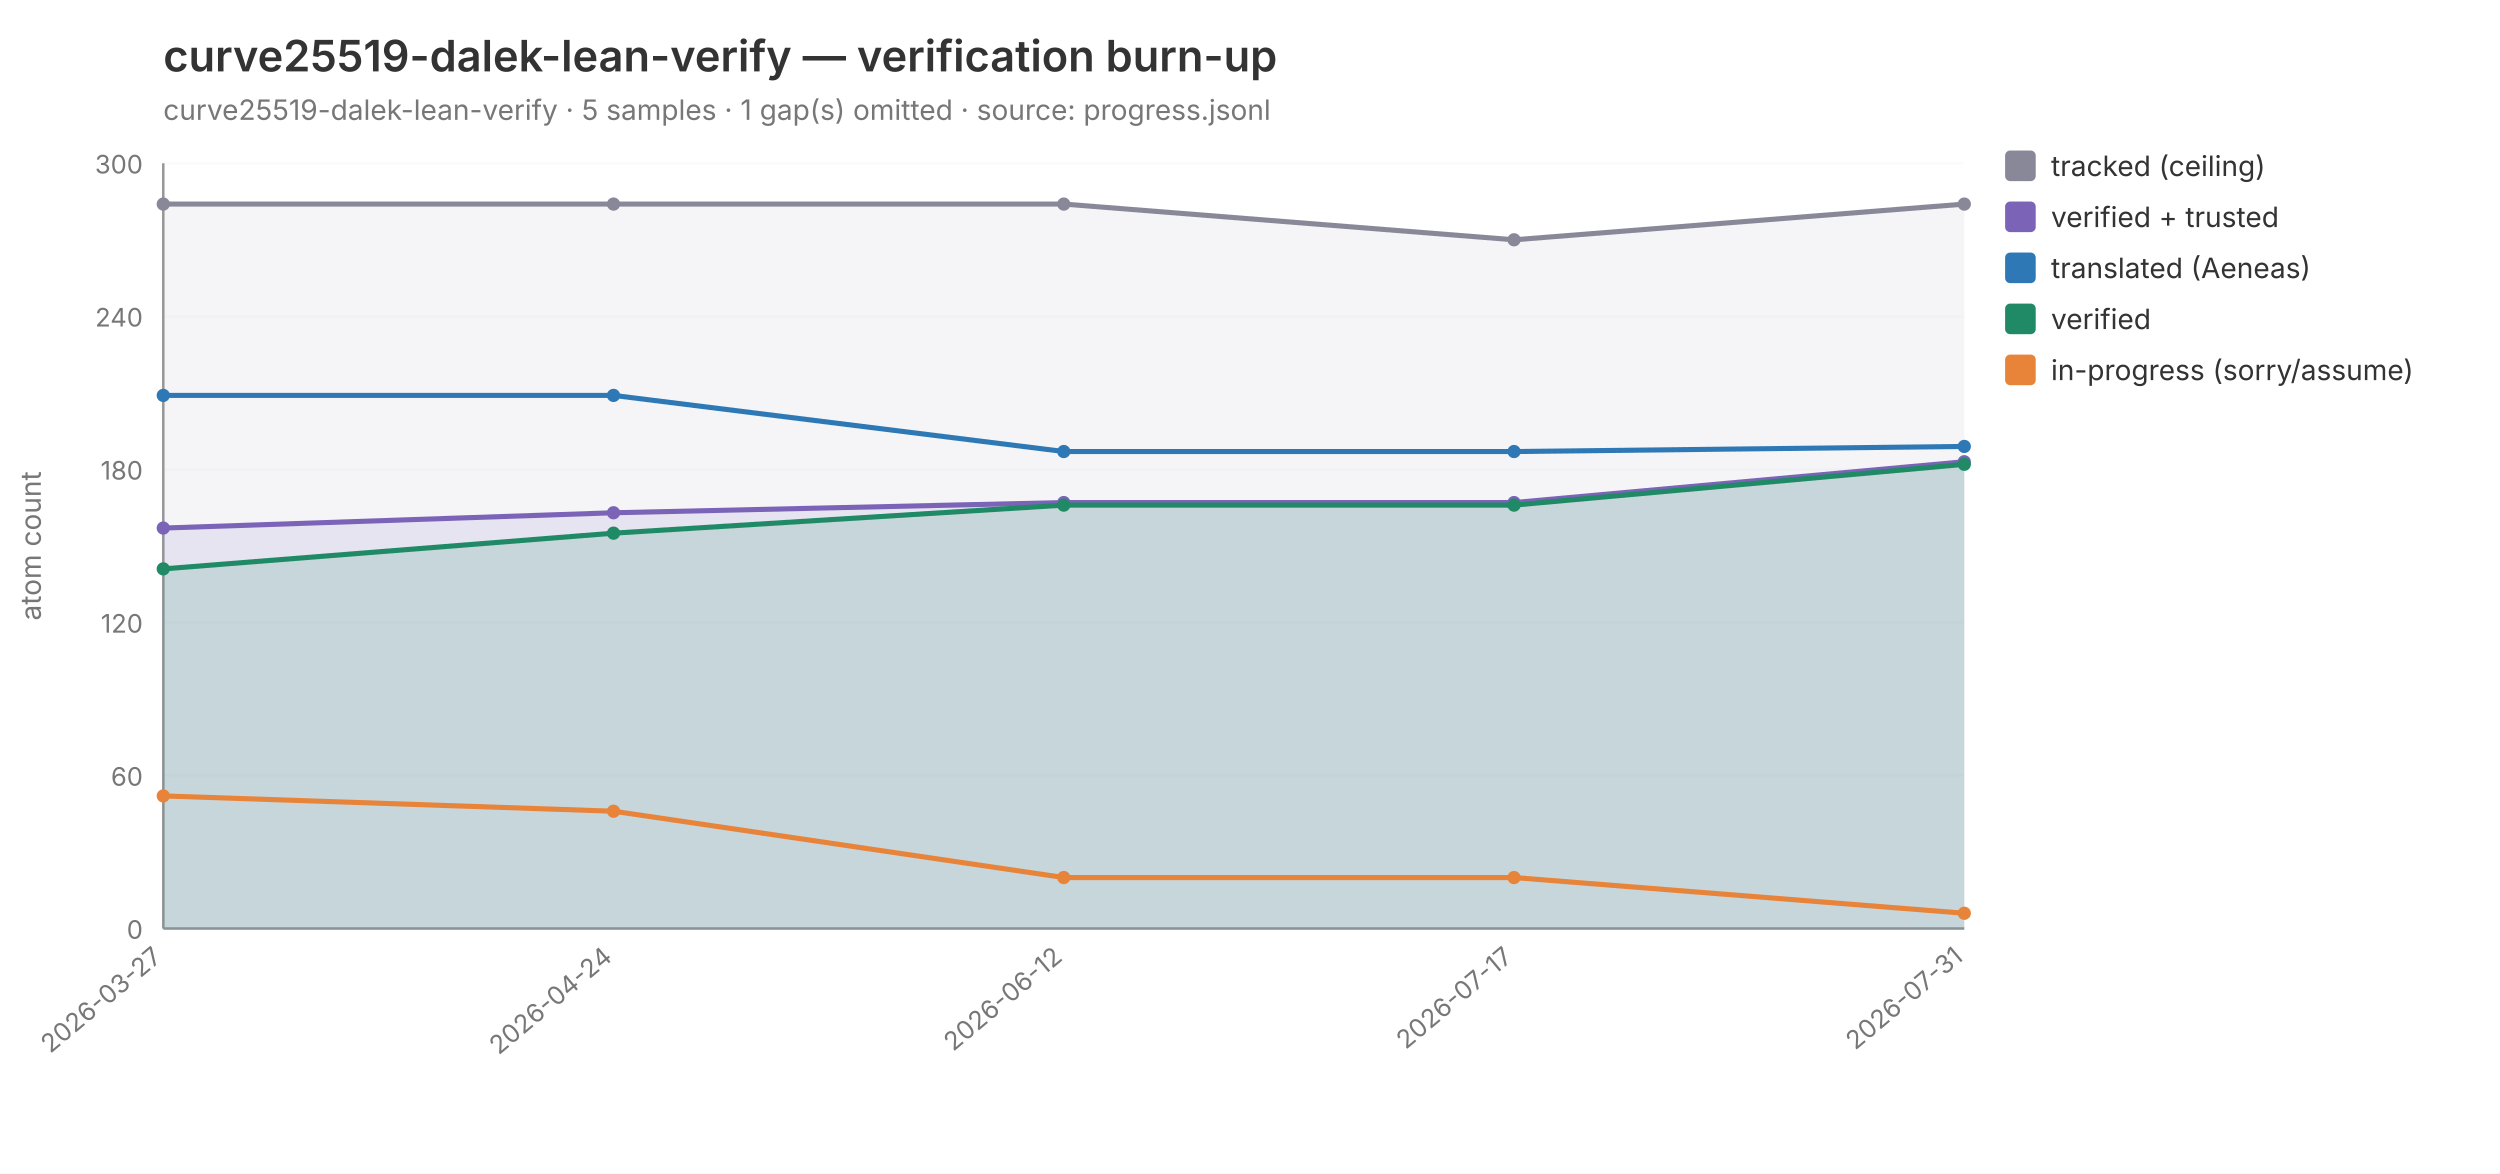
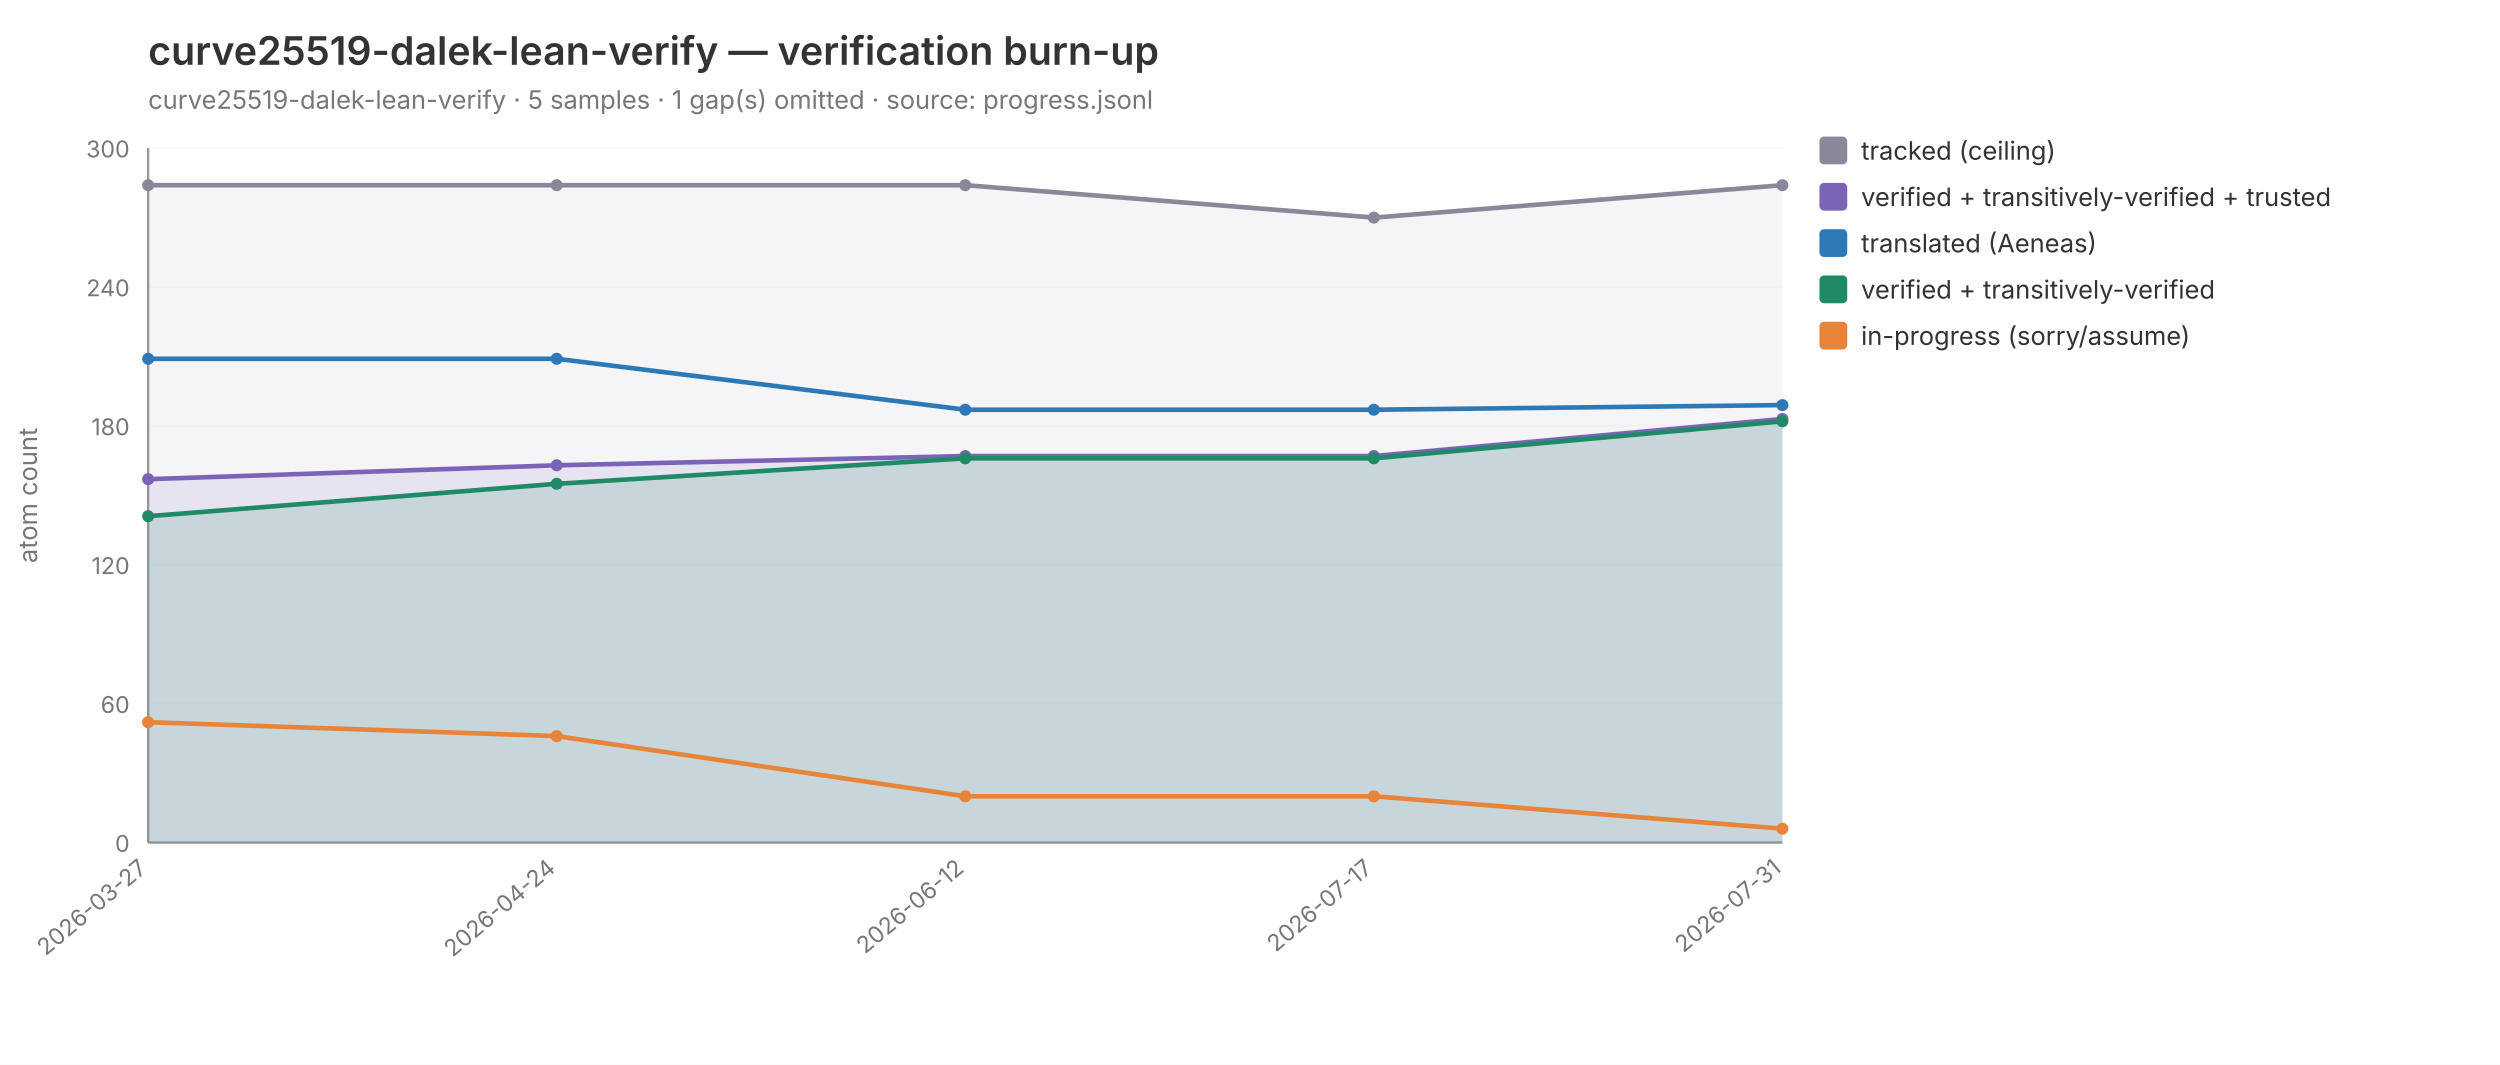
- <svg xmlns="http://www.w3.org/2000/svg" width="980" height="460" viewBox="0 0 980 460" font-family="system-ui, -apple-system, Segoe UI, sans-serif">
-   <rect width="980" height="460" fill="#FFFFFF" />
+ <svg xmlns="http://www.w3.org/2000/svg" width="1080" height="460" viewBox="0 0 1080 460" font-family="system-ui, -apple-system, Segoe UI, sans-serif">
+   <rect width="1080" height="460" fill="#FFFFFF" />
  <text x="64" y="28" font-size="17" font-weight="600" fill="#333333">curve25519-dalek-lean-verify — verification burn-up</text>
  <text x="64" y="47" font-size="11" fill="#777777">curve25519-dalek-lean-verify · 5 samples · 1 gap(s) omitted · source: progress.jsonl</text>
  <line x1="64" y1="364.0" x2="770" y2="364.0" stroke="#E4E4E422" />
  <text x="56" y="368.0" font-size="10" text-anchor="end" fill="#777777">0</text>
  <line x1="64" y1="304.0" x2="770" y2="304.0" stroke="#E4E4E422" />
  <text x="56" y="308.0" font-size="10" text-anchor="end" fill="#777777">60</text>
  <line x1="64" y1="244.0" x2="770" y2="244.0" stroke="#E4E4E422" />
  <text x="56" y="248.0" font-size="10" text-anchor="end" fill="#777777">120</text>
  <line x1="64" y1="184.0" x2="770" y2="184.0" stroke="#E4E4E422" />
  <text x="56" y="188.0" font-size="10" text-anchor="end" fill="#777777">180</text>
  <line x1="64" y1="124.0" x2="770" y2="124.0" stroke="#E4E4E422" />
  <text x="56" y="128.0" font-size="10" text-anchor="end" fill="#777777">240</text>
  <line x1="64" y1="64.0" x2="770" y2="64.0" stroke="#E4E4E422" />
  <text x="56" y="68.0" font-size="10" text-anchor="end" fill="#777777">300</text>
  <line x1="64" y1="64" x2="64" y2="364" stroke="#999999" />
  <line x1="64" y1="364" x2="770" y2="364" stroke="#999999" />
  <text x="16" y="214.0" font-size="11" fill="#777777" text-anchor="middle" transform="rotate(-90 16 214.0)">atom count</text>
  <text x="64.0" y="376.0" font-size="10" fill="#777777" text-anchor="end" transform="rotate(-40 64.0 376.0)">2026-03-27</text>
  <text x="240.5" y="376.0" font-size="10" fill="#777777" text-anchor="end" transform="rotate(-40 240.5 376.0)">2026-04-24</text>
  <text x="417.0" y="376.0" font-size="10" fill="#777777" text-anchor="end" transform="rotate(-40 417.0 376.0)">2026-06-12</text>
  <text x="593.5" y="376.0" font-size="10" fill="#777777" text-anchor="end" transform="rotate(-40 593.5 376.0)">2026-07-17</text>
  <text x="770.0" y="376.0" font-size="10" fill="#777777" text-anchor="end" transform="rotate(-40 770.0 376.0)">2026-07-31</text>
  <polygon points="64.0,80.0 240.5,80.0 417.0,80.0 593.5,94.0 770.0,80.0 770.0,364.0 64.0,364.0" fill="#888899" fill-opacity="0.08" stroke="none" />
  <polygon points="64.0,207.0 240.5,201.0 417.0,197.0 593.5,197.0 770.0,181.0 770.0,364.0 64.0,364.0" fill="#7B64B8" fill-opacity="0.12" stroke="none" />
  <polygon points="64.0,223.0 240.5,209.0 417.0,198.0 593.5,198.0 770.0,182.0 770.0,364.0 64.0,364.0" fill="#1F8A65" fill-opacity="0.16" stroke="none" />
  <polyline points="64.0,80.0 240.5,80.0 417.0,80.0 593.5,94.0 770.0,80.0" fill="none" stroke="#888899" stroke-width="2.0" stroke-linejoin="round" />
  <circle cx="64.0" cy="80.0" r="2.6" fill="#888899" />
  <circle cx="240.5" cy="80.0" r="2.6" fill="#888899" />
  <circle cx="417.0" cy="80.0" r="2.6" fill="#888899" />
  <circle cx="593.5" cy="94.0" r="2.6" fill="#888899" />
  <circle cx="770.0" cy="80.0" r="2.6" fill="#888899" />
  <polyline points="64.0,207.0 240.5,201.0 417.0,197.0 593.5,197.0 770.0,181.0" fill="none" stroke="#7B64B8" stroke-width="2.0" stroke-linejoin="round" />
  <circle cx="64.0" cy="207.0" r="2.6" fill="#7B64B8" />
  <circle cx="240.5" cy="201.0" r="2.6" fill="#7B64B8" />
  <circle cx="417.0" cy="197.0" r="2.6" fill="#7B64B8" />
  <circle cx="593.5" cy="197.0" r="2.6" fill="#7B64B8" />
  <circle cx="770.0" cy="181.0" r="2.6" fill="#7B64B8" />
  <polyline points="64.0,223.0 240.5,209.0 417.0,198.0 593.5,198.0 770.0,182.0" fill="none" stroke="#1F8A65" stroke-width="2.0" stroke-linejoin="round" />
  <circle cx="64.0" cy="223.0" r="2.6" fill="#1F8A65" />
  <circle cx="240.5" cy="209.0" r="2.6" fill="#1F8A65" />
  <circle cx="417.0" cy="198.0" r="2.6" fill="#1F8A65" />
  <circle cx="593.5" cy="198.0" r="2.6" fill="#1F8A65" />
  <circle cx="770.0" cy="182.0" r="2.6" fill="#1F8A65" />
  <polyline points="64.0,155.0 240.5,155.0 417.0,177.0 593.5,177.0 770.0,175.0" fill="none" stroke="#2E79B5" stroke-width="2.0" stroke-linejoin="round" />
  <circle cx="64.0" cy="155.0" r="2.6" fill="#2E79B5" />
  <circle cx="240.5" cy="155.0" r="2.6" fill="#2E79B5" />
  <circle cx="417.0" cy="177.0" r="2.6" fill="#2E79B5" />
  <circle cx="593.5" cy="177.0" r="2.6" fill="#2E79B5" />
  <circle cx="770.0" cy="175.0" r="2.6" fill="#2E79B5" />
  <polyline points="64.0,312.0 240.5,318.0 417.0,344.0 593.5,344.0 770.0,358.0" fill="none" stroke="#E8833A" stroke-width="2.0" stroke-linejoin="round" />
  <circle cx="64.0" cy="312.0" r="2.6" fill="#E8833A" />
  <circle cx="240.5" cy="318.0" r="2.6" fill="#E8833A" />
  <circle cx="417.0" cy="344.0" r="2.6" fill="#E8833A" />
  <circle cx="593.5" cy="344.0" r="2.6" fill="#E8833A" />
  <circle cx="770.0" cy="358.0" r="2.6" fill="#E8833A" />
  <rect x="786" y="59" width="12" height="12" rx="2" fill="#888899" />
  <text x="804" y="69" font-size="11" fill="#333333">tracked (ceiling)</text>
  <rect x="786" y="79" width="12" height="12" rx="2" fill="#7B64B8" />
-   <text x="804" y="89" font-size="11" fill="#333333">verified + trusted</text>
+   <text x="804" y="89" font-size="11" fill="#333333">verified + transitively-verified + trusted</text>
  <rect x="786" y="99" width="12" height="12" rx="2" fill="#2E79B5" />
  <text x="804" y="109" font-size="11" fill="#333333">translated (Aeneas)</text>
  <rect x="786" y="119" width="12" height="12" rx="2" fill="#1F8A65" />
-   <text x="804" y="129" font-size="11" fill="#333333">verified</text>
+   <text x="804" y="129" font-size="11" fill="#333333">verified + transitively-verified</text>
  <rect x="786" y="139" width="12" height="12" rx="2" fill="#E8833A" />
  <text x="804" y="149" font-size="11" fill="#333333">in-progress (sorry/assume)</text>
</svg>
